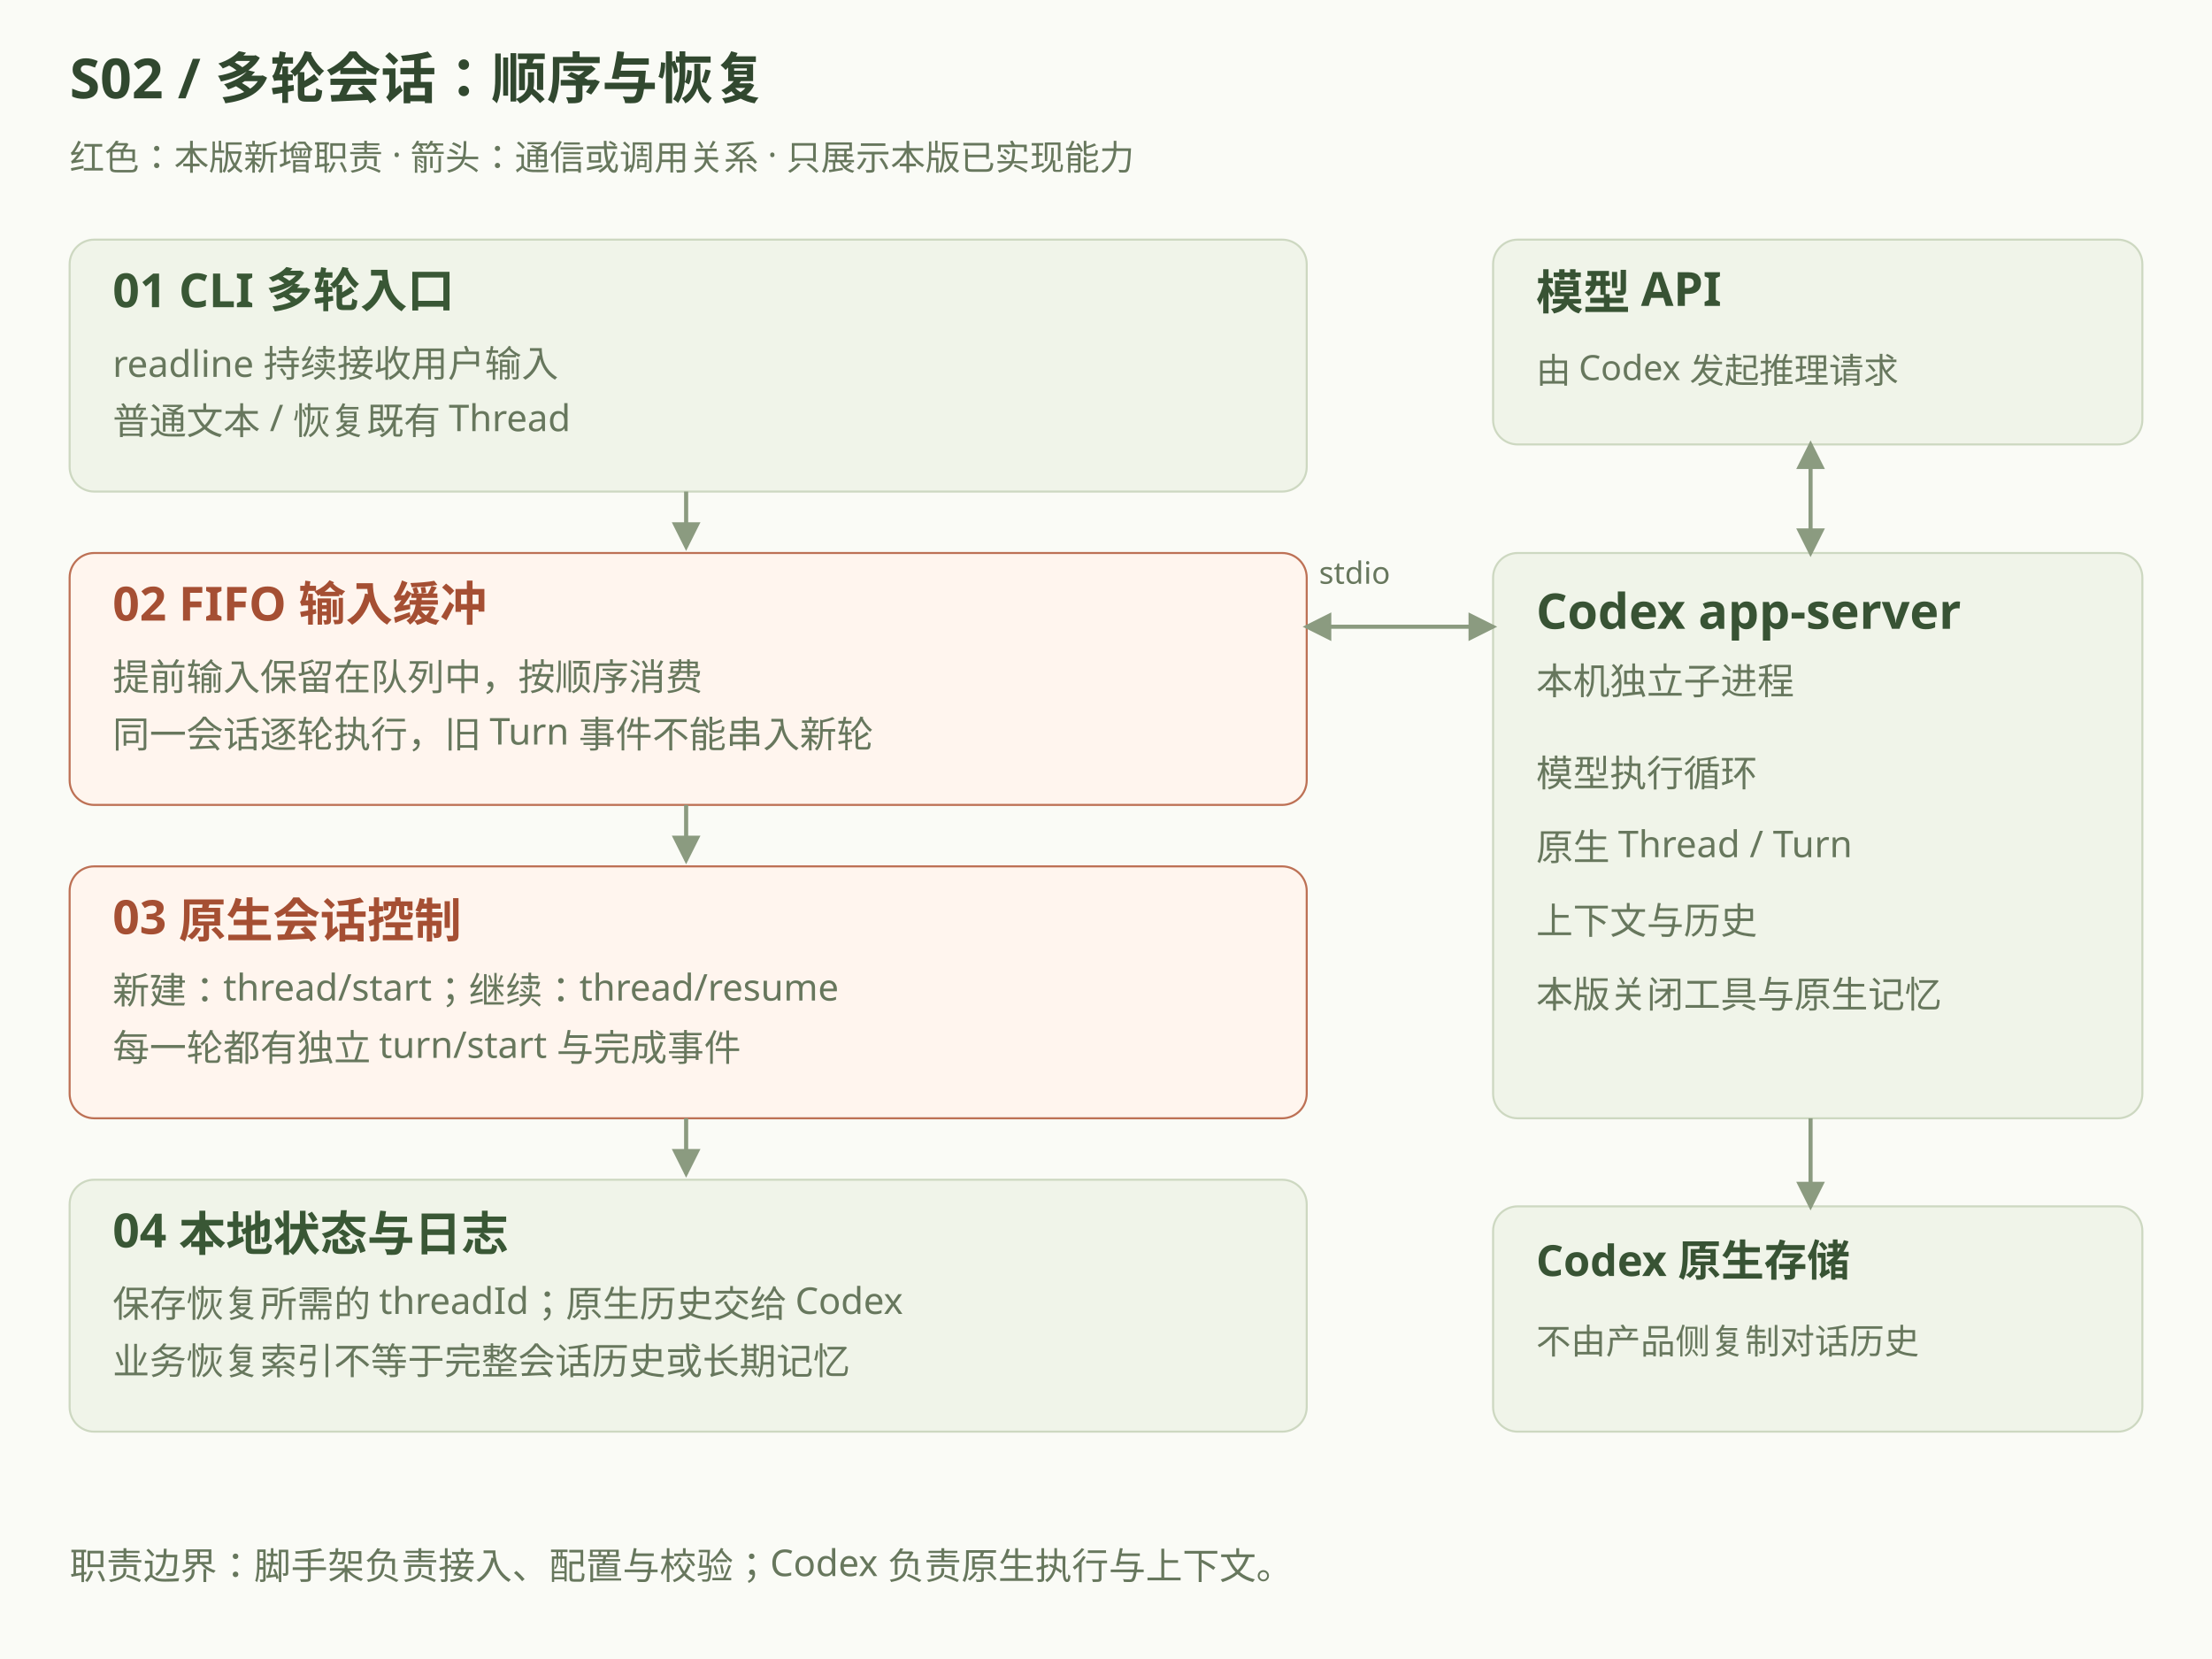
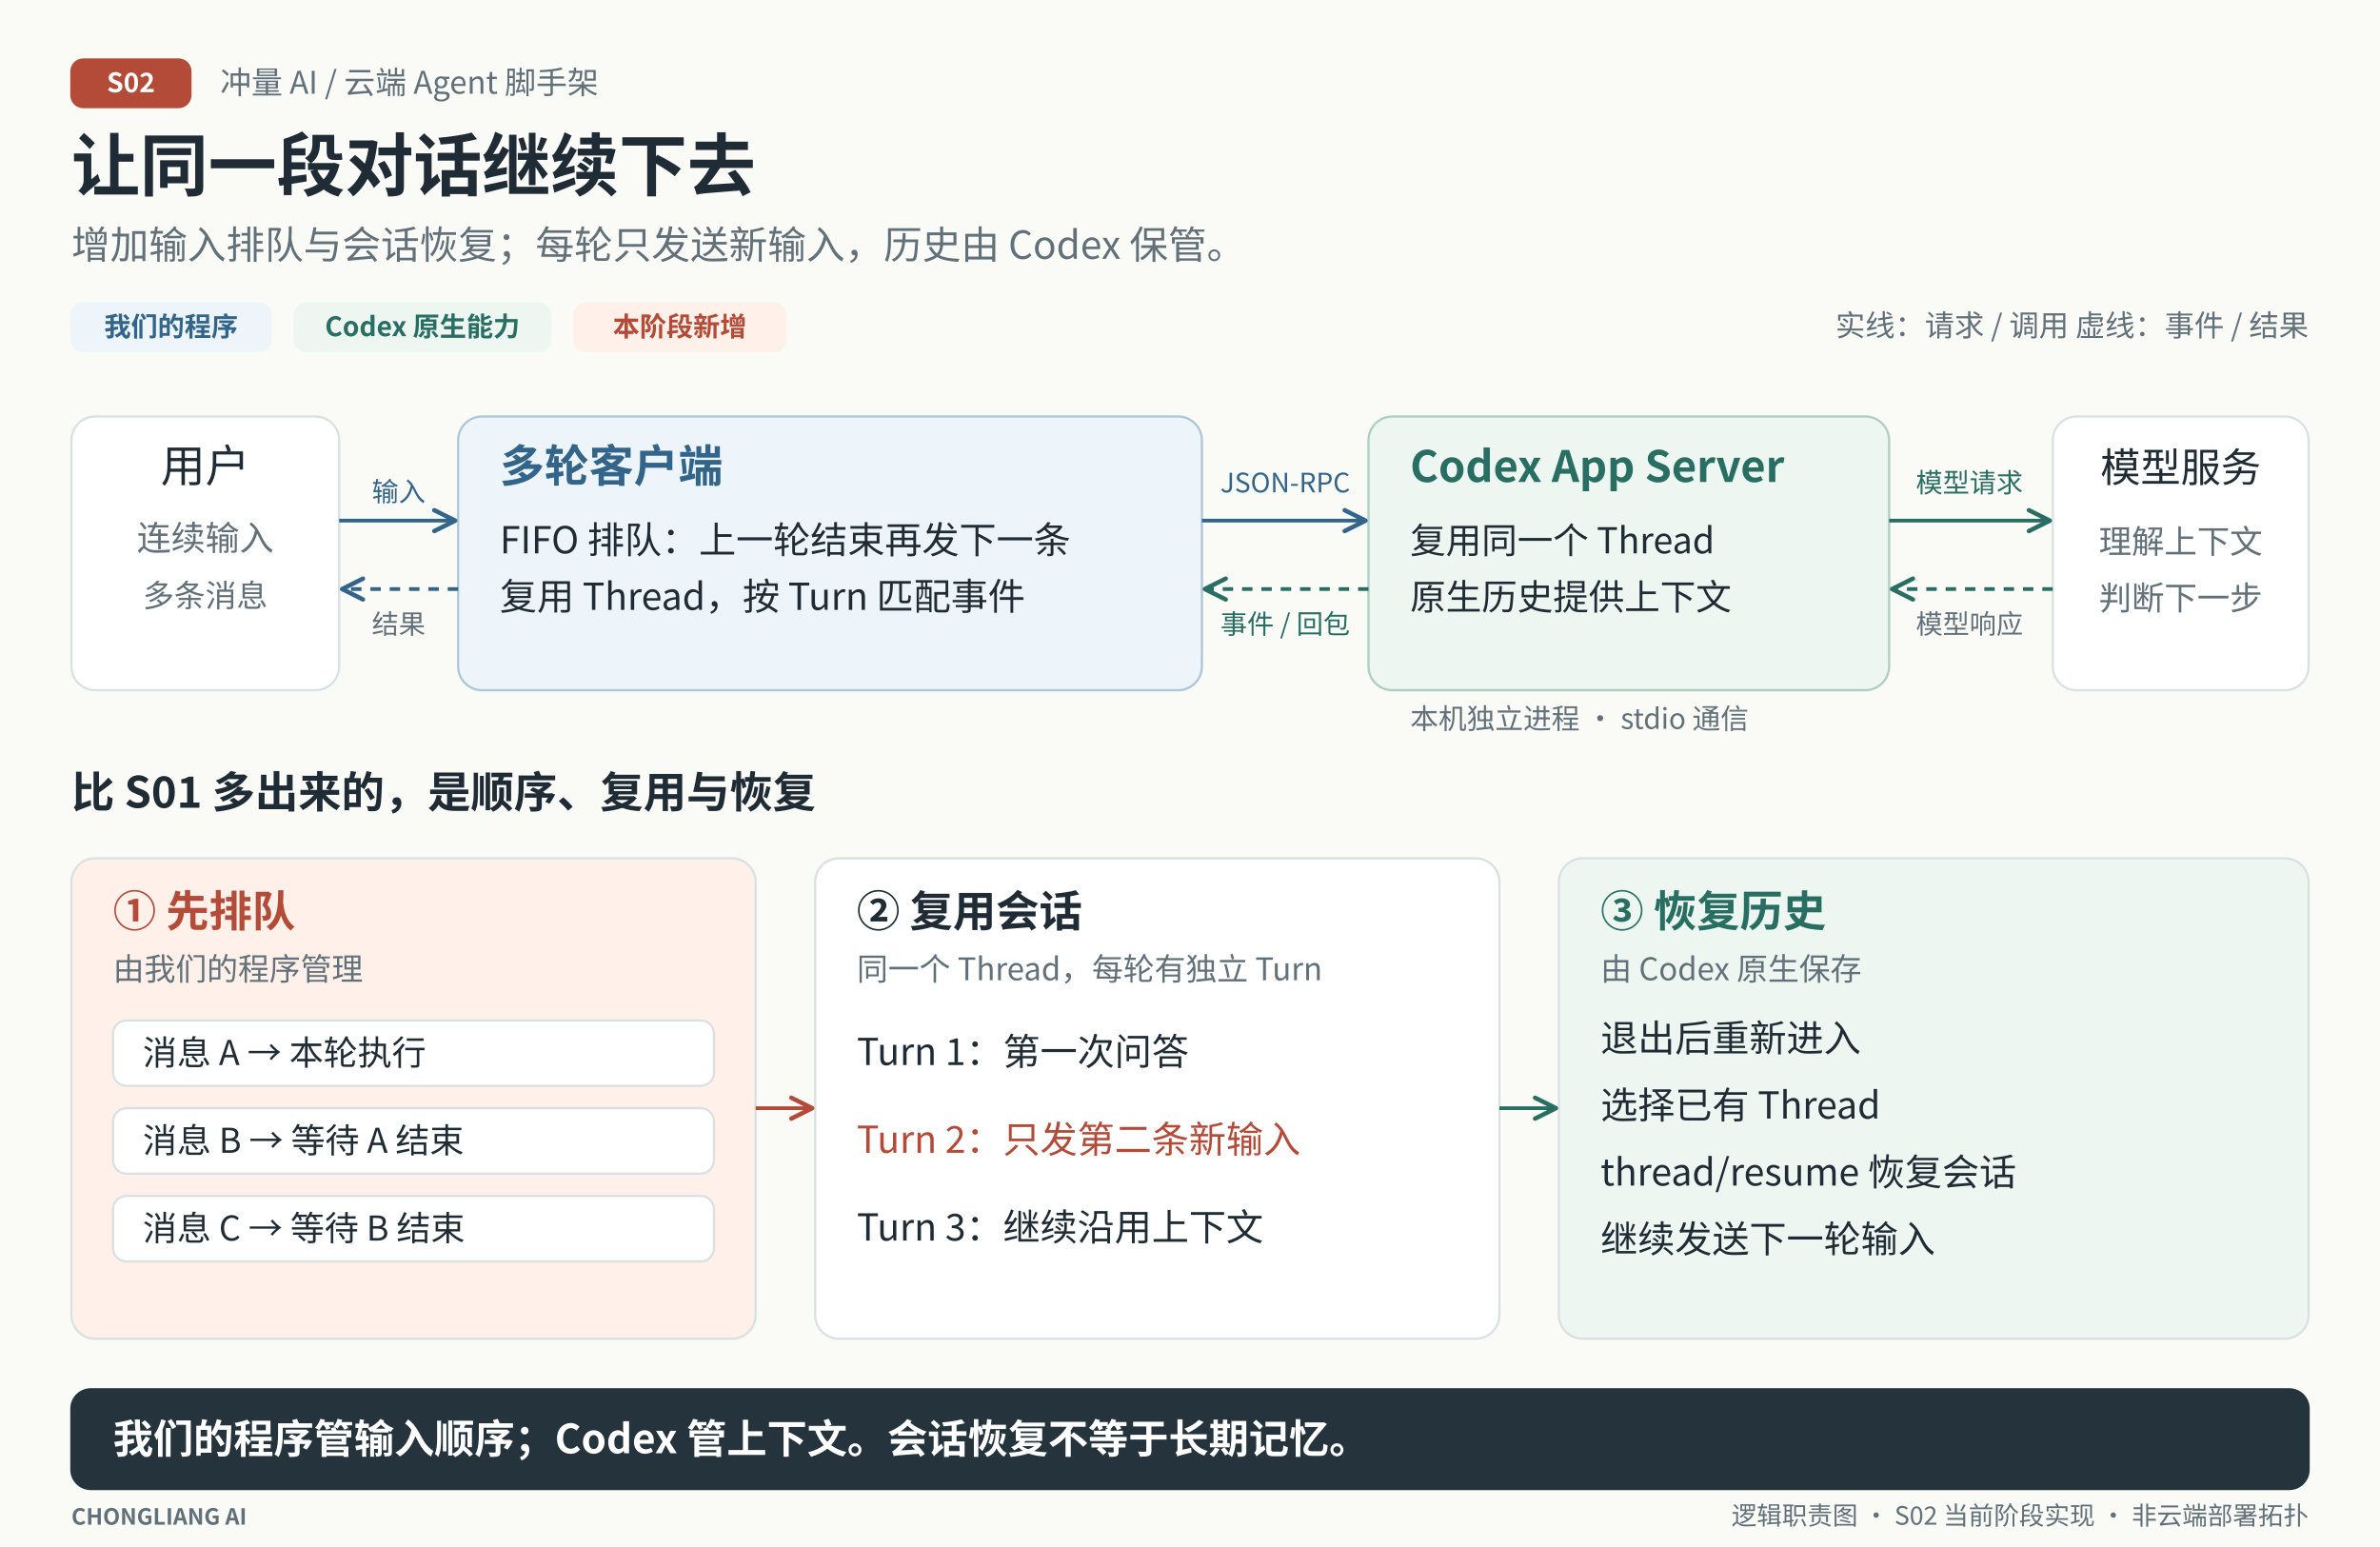
- <svg xmlns="http://www.w3.org/2000/svg" width="1080" height="810" viewBox="0 0 1080 810" role="img" aria-labelledby="title desc">
+ <svg xmlns="http://www.w3.org/2000/svg" width="1600" height="1040" viewBox="0 0 1600 1040" role="img" aria-labelledby="title desc">
  <defs>
-     <marker id="a" markerWidth="7" markerHeight="7" refX="6" refY="3.5" orient="auto-start-reverse">
-       <path d="M0 0L7 3.5L0 7" fill="#8b9b80" />
+     <marker id="arrow" viewBox="0 0 10 10" refX="9" refY="5" markerWidth="7" markerHeight="7" orient="auto-start-reverse">
+       <path d="M1 1 L9 5 L1 9" fill="none" stroke="#33658A" stroke-width="1.7" stroke-linecap="round" stroke-linejoin="round" />
+     </marker>
+     <marker id="red" viewBox="0 0 10 10" refX="9" refY="5" markerWidth="7" markerHeight="7" orient="auto-start-reverse">
+       <path d="M1 1 L9 5 L1 9" fill="none" stroke="#B34B38" stroke-width="1.7" stroke-linecap="round" stroke-linejoin="round" />
+     </marker>
+     <marker id="green" viewBox="0 0 10 10" refX="9" refY="5" markerWidth="7" markerHeight="7" orient="auto-start-reverse">
+       <path d="M1 1 L9 5 L1 9" fill="none" stroke="#296E62" stroke-width="1.7" stroke-linecap="round" stroke-linejoin="round" />
    </marker>
  </defs>
-   <rect width="1080" height="810" fill="#fafbf6" />
-   <text x="34" y="48" font-family="PingFang SC,Microsoft YaHei,sans-serif" font-size="27" fill="#31482f" font-weight="600">S02 / 多轮会话：顺序与恢复</text>
-   <text x="34" y="83" font-family="PingFang SC,Microsoft YaHei,sans-serif" font-size="17" fill="#67775d" font-weight="400">红色：本版新增职责  ·  箭头：通信或调用关系  ·  只展示本版已实现能力</text>
-   <rect x="34" y="117" width="604" height="123" rx="12" fill="#f0f4e9" stroke="#cdd8c1" />
-   <text x="55" y="150" font-family="PingFang SC,Microsoft YaHei,sans-serif" font-size="23" fill="#395735" font-weight="600">01  CLI 多轮入口</text>
-   <text x="55" y="184" font-family="PingFang SC,Microsoft YaHei,sans-serif" font-size="18" fill="#67775d" font-weight="400">readline 持续接收用户输入</text>
-   <text x="55" y="212" font-family="PingFang SC,Microsoft YaHei,sans-serif" font-size="18" fill="#67775d" font-weight="400">普通文本 / 恢复既有 Thread</text>
-   <path d="M335 240L335 267" stroke="#8b9b80" stroke-width="2" marker-end="url(#a)" />
-   <rect x="34" y="270" width="604" height="123" rx="12" fill="#fff5ee" stroke="#bd7155" />
-   <text x="55" y="303" font-family="PingFang SC,Microsoft YaHei,sans-serif" font-size="23" fill="#a54f33" font-weight="600">02  FIFO 输入缓冲</text>
-   <text x="55" y="337" font-family="PingFang SC,Microsoft YaHei,sans-serif" font-size="18" fill="#67775d" font-weight="400">提前输入保留在队列中，按顺序消费</text>
-   <text x="55" y="365" font-family="PingFang SC,Microsoft YaHei,sans-serif" font-size="18" fill="#67775d" font-weight="400">同一会话逐轮执行，旧 Turn 事件不能串入新轮</text>
-   <path d="M335 393L335 420" stroke="#8b9b80" stroke-width="2" marker-end="url(#a)" />
-   <rect x="34" y="423" width="604" height="123" rx="12" fill="#fff5ee" stroke="#bd7155" />
-   <text x="55" y="456" font-family="PingFang SC,Microsoft YaHei,sans-serif" font-size="23" fill="#a54f33" font-weight="600">03  原生会话控制</text>
-   <text x="55" y="490" font-family="PingFang SC,Microsoft YaHei,sans-serif" font-size="18" fill="#67775d" font-weight="400">新建：thread/start；继续：thread/resume</text>
-   <text x="55" y="518" font-family="PingFang SC,Microsoft YaHei,sans-serif" font-size="18" fill="#67775d" font-weight="400">每一轮都有独立 turn/start 与完成事件</text>
-   <path d="M335 546L335 573" stroke="#8b9b80" stroke-width="2" marker-end="url(#a)" />
-   <rect x="34" y="576" width="604" height="123" rx="12" fill="#f0f4e9" stroke="#cdd8c1" />
-   <text x="55" y="609" font-family="PingFang SC,Microsoft YaHei,sans-serif" font-size="23" fill="#395735" font-weight="600">04  本地状态与日志</text>
-   <text x="55" y="643" font-family="PingFang SC,Microsoft YaHei,sans-serif" font-size="18" fill="#67775d" font-weight="400">保存恢复所需的 threadId；原生历史交给 Codex</text>
-   <text x="55" y="671" font-family="PingFang SC,Microsoft YaHei,sans-serif" font-size="18" fill="#67775d" font-weight="400">业务恢复索引不等于完整会话历史或长期记忆</text>
-   <rect x="729" y="117" width="317" height="100" rx="12" fill="#f0f4e9" stroke="#cdd8c1" />
-   <text x="750" y="151" font-family="PingFang SC,Microsoft YaHei,sans-serif" font-size="23" fill="#385334" font-weight="600">模型 API</text>
-   <text x="750" y="187" font-family="PingFang SC,Microsoft YaHei,sans-serif" font-size="17" fill="#67775d" font-weight="400">由 Codex 发起推理请求</text>
-   <rect x="729" y="270" width="317" height="276" rx="12" fill="#f0f4e9" stroke="#cdd8c1" />
-   <text x="750" y="307" font-family="PingFang SC,Microsoft YaHei,sans-serif" font-size="24" fill="#385334" font-weight="600">Codex app-server</text>
-   <text x="750" y="339" font-family="PingFang SC,Microsoft YaHei,sans-serif" font-size="18" fill="#67775d" font-weight="400">本机独立子进程</text>
-   <text x="750" y="384" font-family="PingFang SC,Microsoft YaHei,sans-serif" font-size="18" fill="#67775d" font-weight="400">模型执行循环</text>
-   <text x="750" y="420" font-family="PingFang SC,Microsoft YaHei,sans-serif" font-size="18" fill="#67775d" font-weight="400">原生 Thread / Turn</text>
-   <text x="750" y="456" font-family="PingFang SC,Microsoft YaHei,sans-serif" font-size="18" fill="#67775d" font-weight="400">上下文与历史</text>
-   <text x="750" y="492" font-family="PingFang SC,Microsoft YaHei,sans-serif" font-size="18" fill="#67775d" font-weight="400">本版关闭工具与原生记忆</text>
-   <path d="M884 270L884 217" stroke="#8b9b80" stroke-width="2" marker-end="url(#a)" marker-start="url(#a)" />
-   <path d="M638 306L729 306" stroke="#8b9b80" stroke-width="2" marker-end="url(#a)" marker-start="url(#a)" />
-   <text x="644" y="285" font-family="PingFang SC,Microsoft YaHei,sans-serif" font-size="15" fill="#67775d" font-weight="400">stdio</text>
-   <rect x="729" y="589" width="317" height="110" rx="12" fill="#f0f4e9" stroke="#cdd8c1" />
-   <text x="750" y="623" font-family="PingFang SC,Microsoft YaHei,sans-serif" font-size="21" fill="#385334" font-weight="600">Codex 原生存储</text>
-   <text x="750" y="661" font-family="PingFang SC,Microsoft YaHei,sans-serif" font-size="17" fill="#67775d" font-weight="400">不由产品侧复制对话历史</text>
-   <path d="M884 546L884 589" stroke="#8b9b80" stroke-width="2" marker-end="url(#a)" />
-   <text x="34" y="771" font-family="PingFang SC,Microsoft YaHei,sans-serif" font-size="18" fill="#67775d" font-weight="400">职责边界：脚手架负责接入、配置与校验；Codex 负责原生执行与上下文。</text>
+   <g font-family="PingFang SC, Microsoft YaHei, Noto Sans CJK SC, sans-serif">
+     <rect x="0" y="0" width="1600" height="1040" rx="0" fill="#FAFAF7" stroke="#FAFAF7" stroke-width="1.5" />
+     <rect x="48" y="40" width="80" height="32" rx="8" fill="#B34B38" stroke="#B34B38" stroke-width="1.5" />
+     <text x="88" y="62" font-size="18" fill="#FFFFFF" font-weight="650" text-anchor="middle">S02</text>
+     <text x="148" y="63" font-size="21" fill="#617079" font-weight="400" text-anchor="start">冲量 AI  /  云端 Agent 脚手架</text>
+     <text x="48" y="128" font-size="46" fill="#202C35" font-weight="700" text-anchor="start">让同一段对话继续下去</text>
+     <text x="48" y="174" font-size="26" fill="#617079" font-weight="400" text-anchor="start">增加输入排队与会话恢复；每轮只发送新输入，历史由 Codex 保管。</text>
+     <rect x="48" y="204" width="134" height="32" rx="8" fill="#EEF5FA" stroke="#EEF5FA" stroke-width="1.5" />
+     <text x="115" y="226" font-size="18" fill="#33658A" font-weight="650" text-anchor="middle">我们的程序</text>
+     <rect x="198" y="204" width="172" height="32" rx="8" fill="#EDF6F1" stroke="#EDF6F1" stroke-width="1.5" />
+     <text x="284" y="226" font-size="18" fill="#296E62" font-weight="650" text-anchor="middle">Codex 原生能力</text>
+     <rect x="386" y="204" width="142" height="32" rx="8" fill="#FFF0E9" stroke="#FFF0E9" stroke-width="1.5" />
+     <text x="457" y="226" font-size="18" fill="#B34B38" font-weight="650" text-anchor="middle">本阶段新增</text>
+     <text x="1552" y="226" font-size="20" fill="#617079" font-weight="400" text-anchor="end">实线：请求 / 调用     虚线：事件 / 结果</text>
+     <rect x="48" y="280" width="180" height="184" rx="16" fill="#FFFFFF" stroke="#D9E1E3" stroke-width="1.5" />
+     <text x="138" y="324" font-size="30" fill="#202C35" font-weight="500" text-anchor="middle">用户</text>
+     <text x="138" y="370" font-size="23" fill="#617079" font-weight="500" text-anchor="middle">连续输入</text>
+     <text x="138" y="408" font-size="21" fill="#617079" font-weight="500" text-anchor="middle">多条消息</text>
+     <rect x="308" y="280" width="500" height="184" rx="16" fill="#EEF5FA" stroke="#ADC6D8" stroke-width="1.5" />
+     <text x="336" y="324" font-size="30" fill="#33658A" font-weight="650" text-anchor="start">多轮客户端</text>
+     <text x="336" y="372" font-size="25" fill="#202C35" font-weight="400" text-anchor="start">FIFO 排队：上一轮结束再发下一条</text>
+     <text x="336" y="410" font-size="25" fill="#202C35" font-weight="400" text-anchor="start">复用 Thread，按 Turn 匹配事件</text>
+     <rect x="920" y="280" width="350" height="184" rx="16" fill="#EDF6F1" stroke="#ADCFC4" stroke-width="1.5" />
+     <text x="948" y="324" font-size="29" fill="#296E62" font-weight="650" text-anchor="start">Codex App Server</text>
+     <text x="948" y="372" font-size="24" fill="#202C35" font-weight="400" text-anchor="start">复用同一个 Thread</text>
+     <text x="948" y="410" font-size="24" fill="#202C35" font-weight="400" text-anchor="start">原生历史提供上下文</text>
+     <rect x="1380" y="280" width="172" height="184" rx="16" fill="#FFFFFF" stroke="#D9E1E3" stroke-width="1.5" />
+     <text x="1466" y="324" font-size="27" fill="#202C35" font-weight="500" text-anchor="middle">模型服务</text>
+     <text x="1466" y="372" font-size="22" fill="#617079" font-weight="500" text-anchor="middle">理解上下文</text>
+     <text x="1466" y="410" font-size="22" fill="#617079" font-weight="500" text-anchor="middle">判断下一步</text>
+     <path d="M228,350 L306,350" fill="none" stroke="#33658A" stroke-width="2.5" marker-end="url(#arrow)" />
+     <path d="M308,396 L230,396" fill="none" stroke="#33658A" stroke-width="2.5" stroke-dasharray="7 6" marker-end="url(#arrow)" />
+     <text x="268" y="337" font-size="18" fill="#33658A" font-weight="500" text-anchor="middle">输入</text>
+     <text x="268" y="426" font-size="18" fill="#617079" font-weight="500" text-anchor="middle">结果</text>
+     <path d="M808,350 L918,350" fill="none" stroke="#33658A" stroke-width="2.5" marker-end="url(#arrow)" />
+     <path d="M920,396 L810,396" fill="none" stroke="#296E62" stroke-width="2.5" stroke-dasharray="7 6" marker-end="url(#green)" />
+     <text x="864" y="331" font-size="18" fill="#33658A" font-weight="500" text-anchor="middle">JSON-RPC</text>
+     <text x="864" y="426" font-size="18" fill="#296E62" font-weight="500" text-anchor="middle">事件 / 回包</text>
+     <path d="M1270,350 L1378,350" fill="none" stroke="#296E62" stroke-width="2.5" marker-end="url(#green)" />
+     <path d="M1380,396 L1272,396" fill="none" stroke="#296E62" stroke-width="2.5" stroke-dasharray="7 6" marker-end="url(#green)" />
+     <text x="1324" y="331" font-size="18" fill="#296E62" font-weight="500" text-anchor="middle">模型请求</text>
+     <text x="1324" y="426" font-size="18" fill="#617079" font-weight="500" text-anchor="middle">模型响应</text>
+     <text x="948" y="490" font-size="19" fill="#617079" font-weight="400" text-anchor="start">本机独立进程 · stdio 通信</text>
+     <text x="48" y="543" font-size="29" fill="#202C35" font-weight="650" text-anchor="start">比 S01 多出来的，是顺序、复用与恢复</text>
+     <rect x="48" y="577" width="460" height="323" rx="16" fill="#FFF0E9" stroke="#D9E1E3" stroke-width="1.5" />
+     <text x="76" y="623" font-size="29" fill="#B34B38" font-weight="650" text-anchor="start">① 先排队</text>
+     <text x="76" y="659" font-size="21" fill="#617079" font-weight="400" text-anchor="start">由我们的程序管理</text>
+     <rect x="76" y="686" width="404" height="44" rx="9" fill="#FFFFFF" stroke="#D9E1E3" stroke-width="1.5" />
+     <text x="96" y="716" font-size="23" fill="#202C35" font-weight="400" text-anchor="start">消息 A  →  本轮执行</text>
+     <rect x="76" y="745" width="404" height="44" rx="9" fill="#FFFFFF" stroke="#D9E1E3" stroke-width="1.5" />
+     <text x="96" y="775" font-size="23" fill="#202C35" font-weight="400" text-anchor="start">消息 B  →  等待 A 结束</text>
+     <rect x="76" y="804" width="404" height="44" rx="9" fill="#FFFFFF" stroke="#D9E1E3" stroke-width="1.5" />
+     <text x="96" y="834" font-size="23" fill="#202C35" font-weight="400" text-anchor="start">消息 C  →  等待 B 结束</text>
+     <rect x="548" y="577" width="460" height="323" rx="16" fill="#FFFFFF" stroke="#D9E1E3" stroke-width="1.5" />
+     <text x="576" y="623" font-size="29" fill="#202C35" font-weight="650" text-anchor="start">② 复用会话</text>
+     <text x="576" y="659" font-size="21" fill="#617079" font-weight="400" text-anchor="start">同一个 Thread，每轮有独立 Turn</text>
+     <text x="576" y="716" font-size="25" fill="#202C35" font-weight="400" text-anchor="start">Turn 1：第一次问答</text>
+     <text x="576" y="775" font-size="25" fill="#B34B38" font-weight="400" text-anchor="start">Turn 2：只发第二条新输入</text>
+     <text x="576" y="834" font-size="25" fill="#202C35" font-weight="400" text-anchor="start">Turn 3：继续沿用上下文</text>
+     <rect x="1048" y="577" width="504" height="323" rx="16" fill="#EDF6F1" stroke="#D9E1E3" stroke-width="1.5" />
+     <text x="1076" y="623" font-size="29" fill="#296E62" font-weight="650" text-anchor="start">③ 恢复历史</text>
+     <text x="1076" y="659" font-size="21" fill="#617079" font-weight="400" text-anchor="start">由 Codex 原生保存</text>
+     <text x="1076" y="707" font-size="25" fill="#202C35" font-weight="400" text-anchor="start">退出后重新进入</text>
+     <text x="1076" y="752" font-size="25" fill="#202C35" font-weight="400" text-anchor="start">选择已有 Thread</text>
+     <text x="1076" y="797" font-size="25" fill="#202C35" font-weight="400" text-anchor="start">thread/resume 恢复会话</text>
+     <text x="1076" y="842" font-size="25" fill="#202C35" font-weight="400" text-anchor="start">继续发送下一轮输入</text>
+     <path d="M508,745 L546,745" fill="none" stroke="#B34B38" stroke-width="2.5" marker-end="url(#red)" />
+     <path d="M1008,745 L1046,745" fill="none" stroke="#296E62" stroke-width="2.5" marker-end="url(#green)" />
+     <rect x="48" y="934" width="1504" height="67" rx="13" fill="#24333C" stroke="#24333C" stroke-width="1.5" />
+     <text x="76" y="977" font-size="27" fill="#FFFFFF" font-weight="550" text-anchor="start">我们的程序管输入顺序；Codex 管上下文。会话恢复不等于长期记忆。</text>
+     <text x="48" y="1025" font-size="15" fill="#617079" font-weight="650" text-anchor="start">CHONGLIANG AI</text>
+     <text x="1552" y="1025" font-size="17" fill="#617079" font-weight="400" text-anchor="end">逻辑职责图 · S02 当前阶段实现 · 非云端部署拓扑</text>
+   </g>
</svg>
